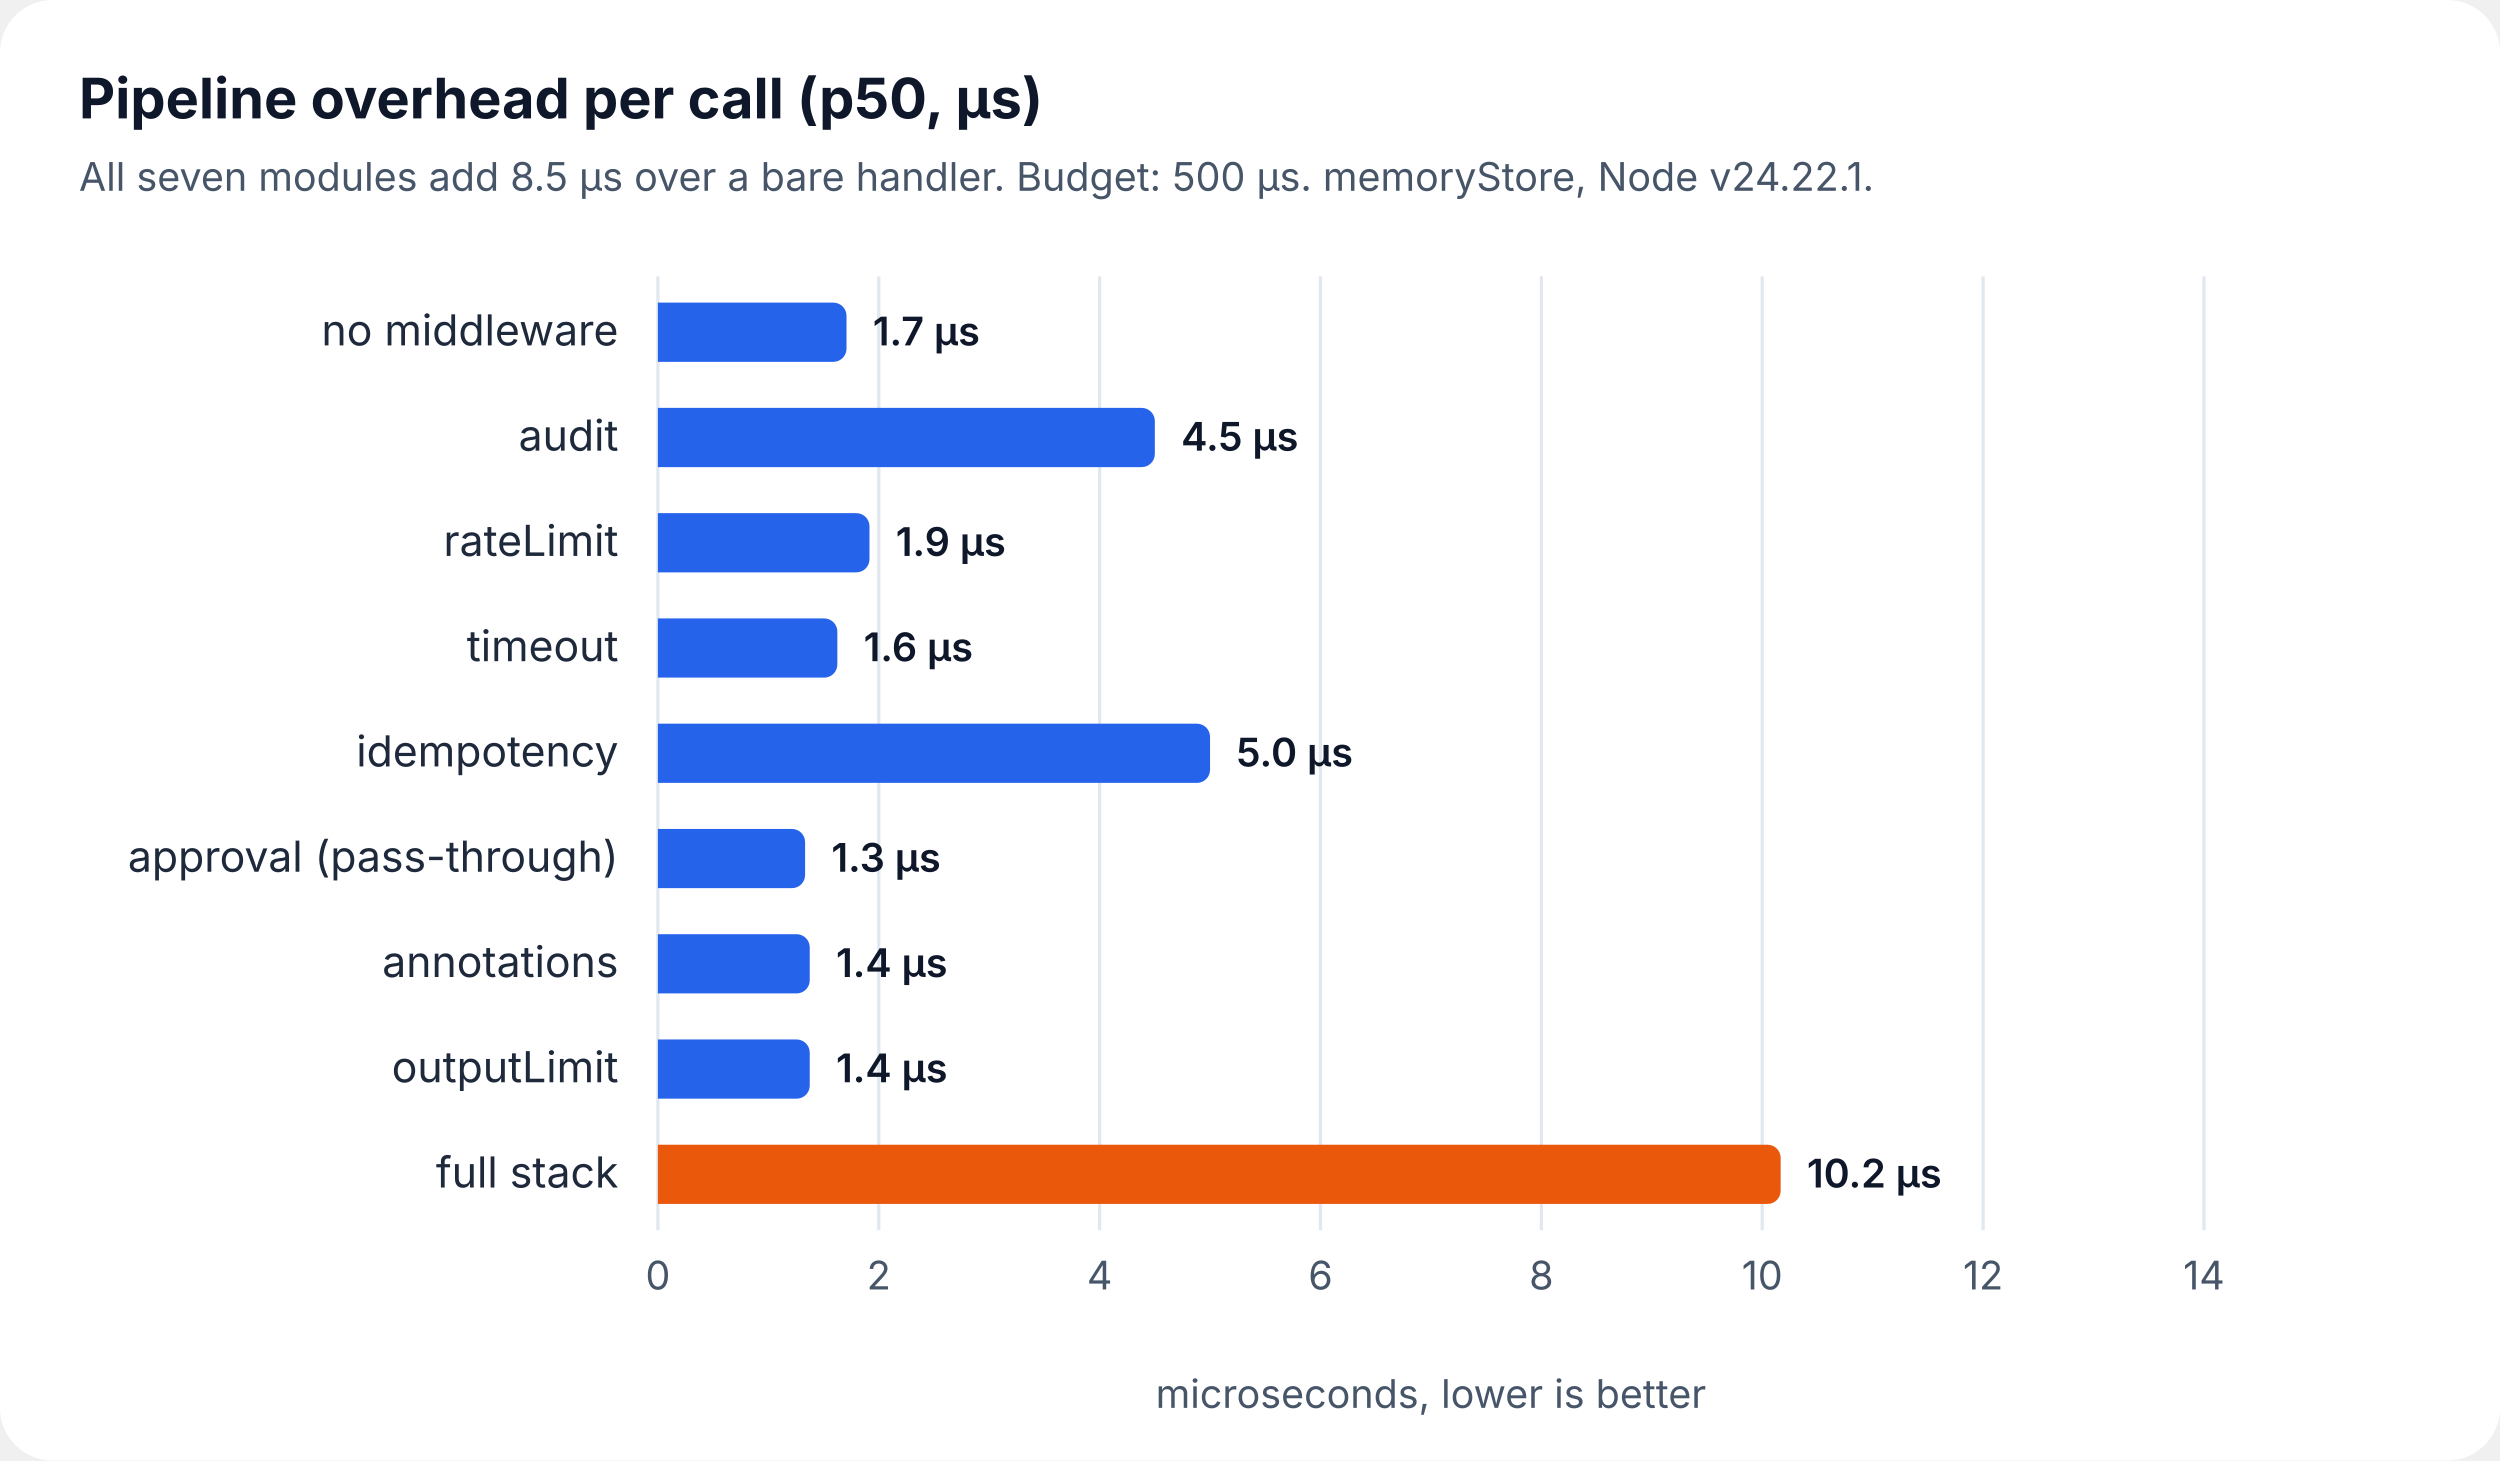
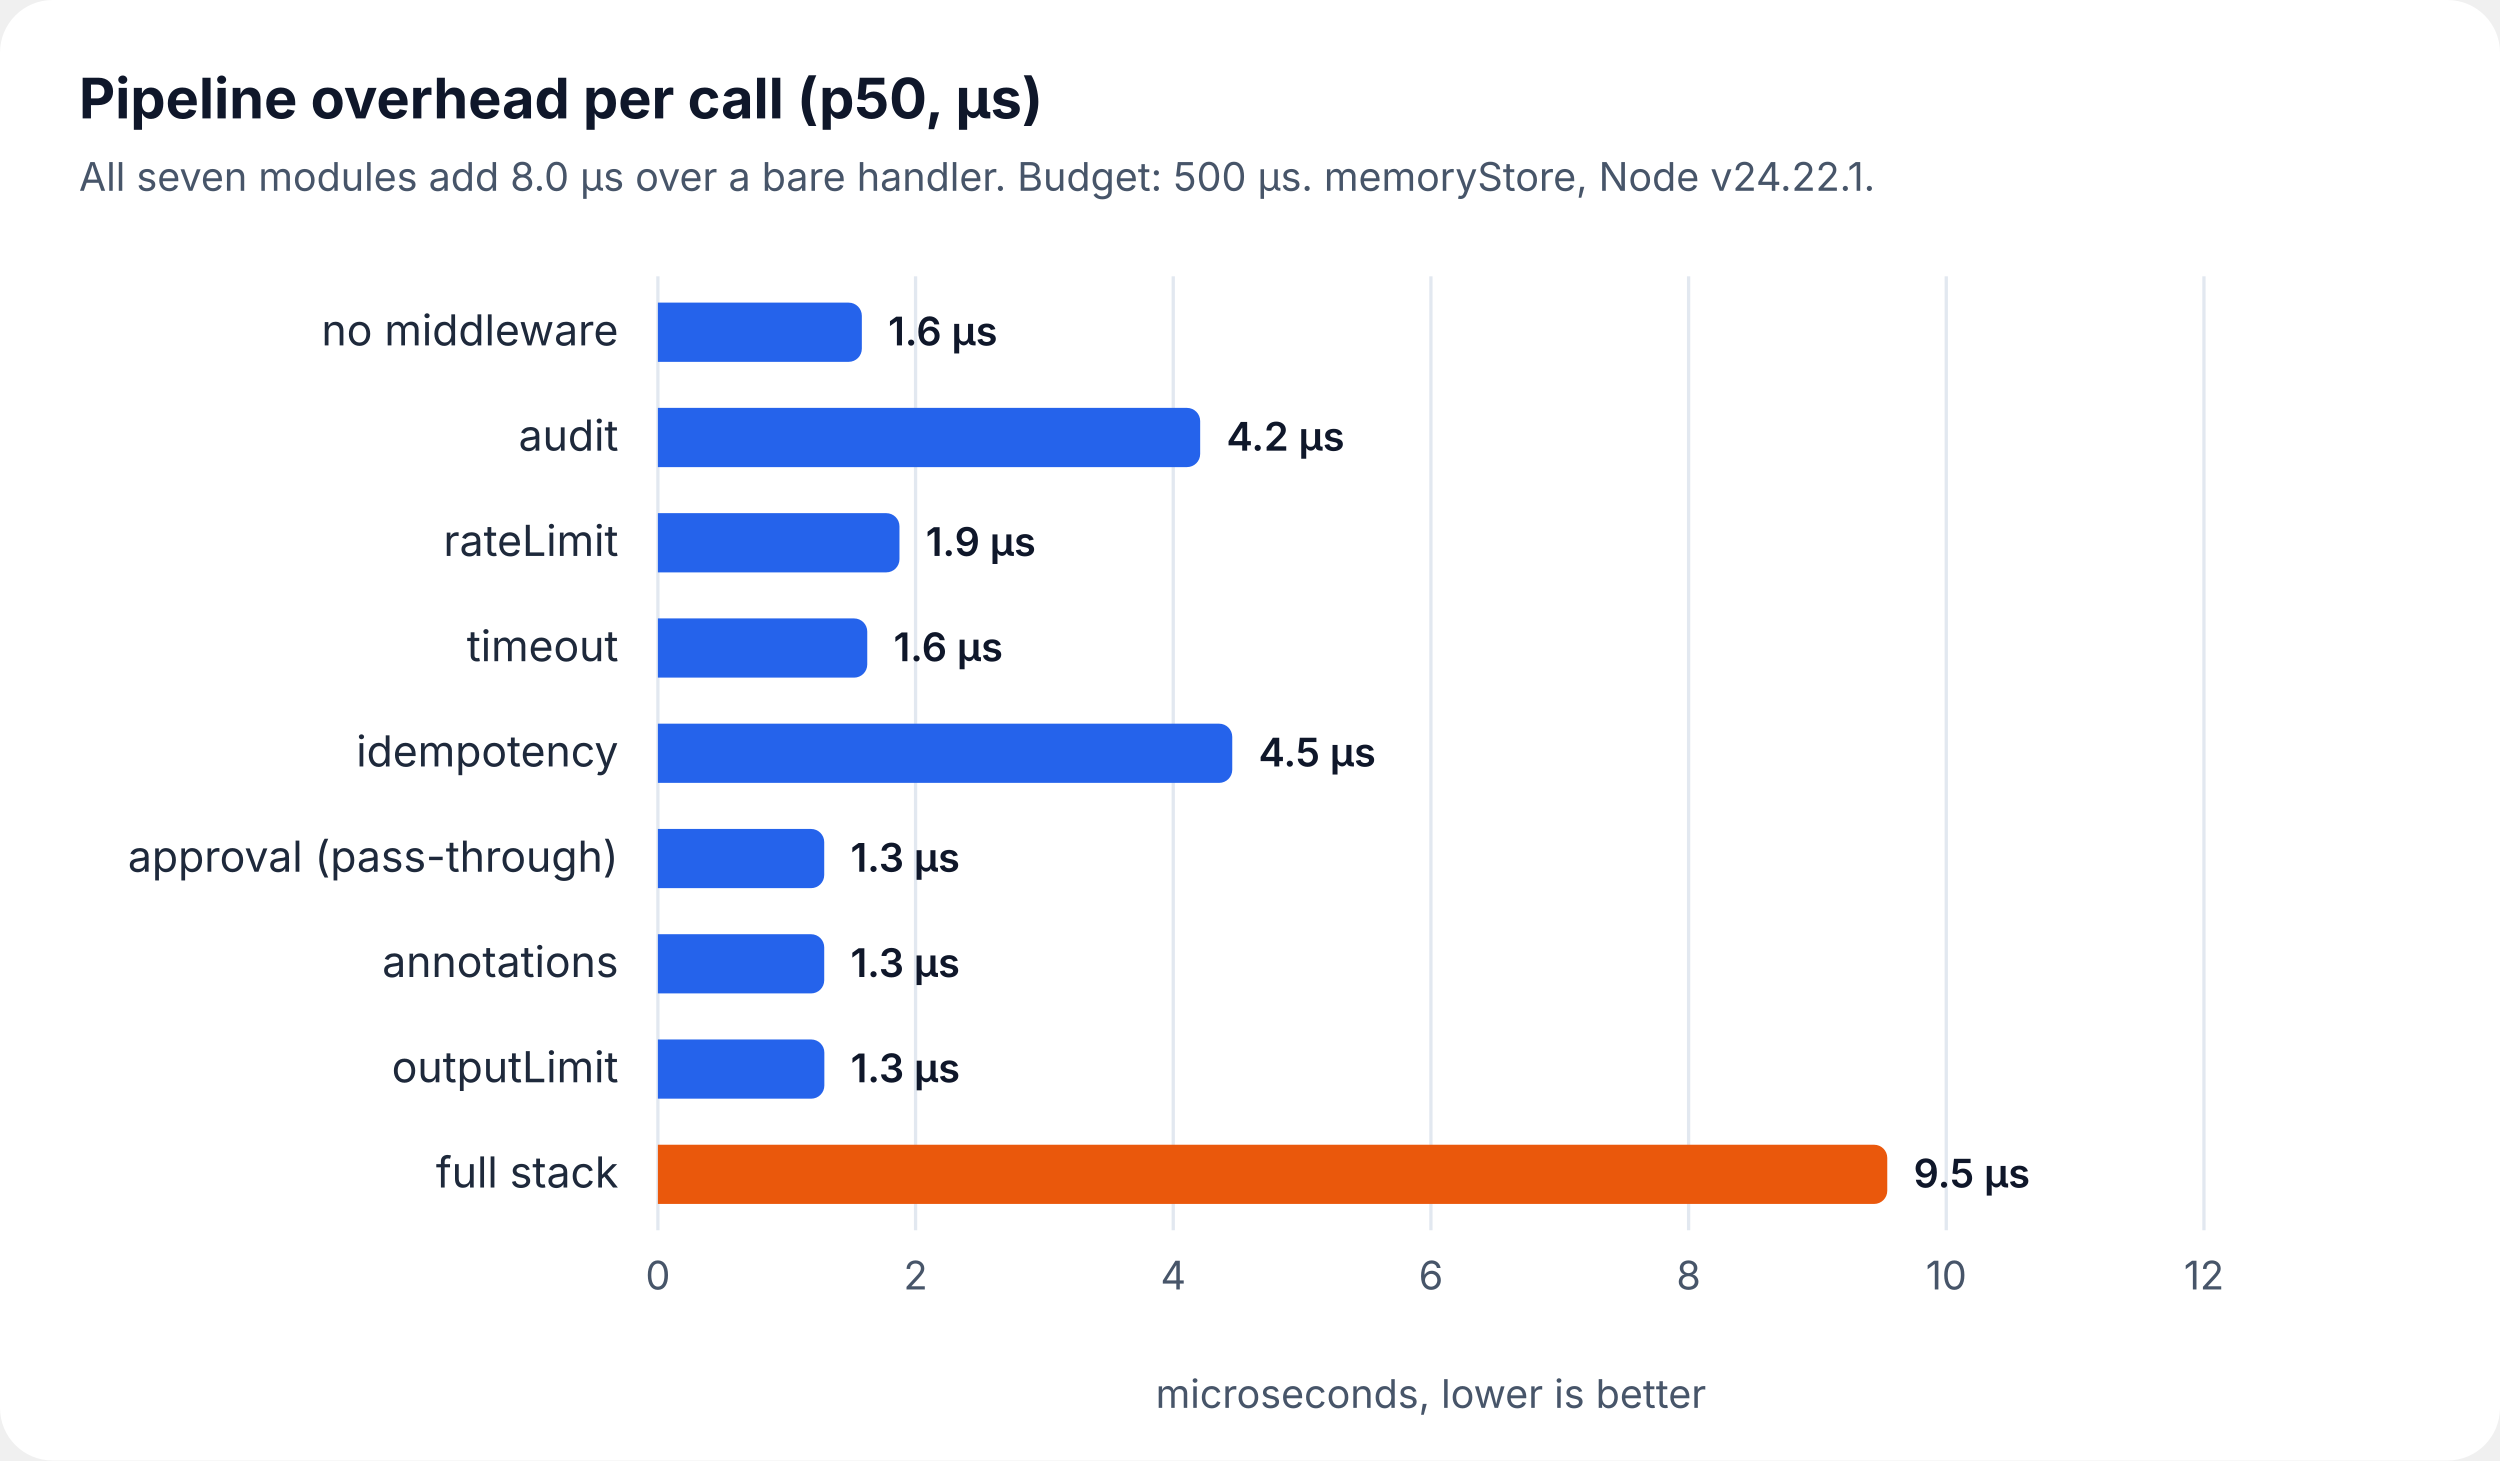
- <svg xmlns="http://www.w3.org/2000/svg" viewBox="0 0 760 444" width="760" height="444" role="img" aria-label="Pipeline overhead per module, p50 in microseconds. Full stack 10.2 microseconds.">
+ <svg xmlns="http://www.w3.org/2000/svg" viewBox="0 0 760 444" width="760" height="444" role="img" aria-label="Pipeline overhead per module, p50 in microseconds. Full stack 9.5 microseconds.">
  <style>
  .bg{fill:#FFFFFF} .title{fill:#0F172A;font-weight:700;font-size:17px} .sub,.tick{fill:#475569;font-size:12px}
  .label{fill:#1E293B;font-size:13px} .value{fill:#0F172A;font-size:12px;font-weight:600}
  .bar{fill:#2563EB} .hl{fill:#EA580C} .grid{stroke:#E2E8F0;stroke-width:1}
  @media (prefers-color-scheme: dark) {
    .bg{fill:#0D1117} .title{fill:#F8FAFC} .sub,.tick{fill:#94A3B8} .label{fill:#E2E8F0} .value{fill:#F8FAFC}
    .bar{fill:#3B82F6} .grid{stroke:#21262D}
  }
  text{font-family:Inter,-apple-system,'Segoe UI',Helvetica,Arial,sans-serif}
</style>
  <rect class="bg" width="760" height="444" rx="16" />
  <text class="title" x="24" y="36">Pipeline overhead per call (p50, µs)</text>
-   <text class="sub" x="24" y="58">All seven modules add 8.5 µs over a bare handler. Budget: 500 µs. memoryStore, Node v24.22.1.</text>
+   <text class="sub" x="24" y="58">All seven modules add 8.0 µs over a bare handler. Budget: 500 µs. memoryStore, Node v24.22.1.</text>
  <line class="grid" x1="200" y1="84" x2="200" y2="374" />
  <text class="tick" x="200" y="392" text-anchor="middle">0</text>
-   <line class="grid" x1="267.143" y1="84" x2="267.143" y2="374" />
-   <text class="tick" x="267.143" y="392" text-anchor="middle">2</text>
-   <line class="grid" x1="334.286" y1="84" x2="334.286" y2="374" />
-   <text class="tick" x="334.286" y="392" text-anchor="middle">4</text>
-   <line class="grid" x1="401.429" y1="84" x2="401.429" y2="374" />
-   <text class="tick" x="401.429" y="392" text-anchor="middle">6</text>
-   <line class="grid" x1="468.571" y1="84" x2="468.571" y2="374" />
-   <text class="tick" x="468.571" y="392" text-anchor="middle">8</text>
-   <line class="grid" x1="535.714" y1="84" x2="535.714" y2="374" />
-   <text class="tick" x="535.714" y="392" text-anchor="middle">10</text>
-   <line class="grid" x1="602.857" y1="84" x2="602.857" y2="374" />
-   <text class="tick" x="602.857" y="392" text-anchor="middle">12</text>
+   <line class="grid" x1="278.333" y1="84" x2="278.333" y2="374" />
+   <text class="tick" x="278.333" y="392" text-anchor="middle">2</text>
+   <line class="grid" x1="356.667" y1="84" x2="356.667" y2="374" />
+   <text class="tick" x="356.667" y="392" text-anchor="middle">4</text>
+   <line class="grid" x1="435" y1="84" x2="435" y2="374" />
+   <text class="tick" x="435" y="392" text-anchor="middle">6</text>
+   <line class="grid" x1="513.333" y1="84" x2="513.333" y2="374" />
+   <text class="tick" x="513.333" y="392" text-anchor="middle">8</text>
+   <line class="grid" x1="591.667" y1="84" x2="591.667" y2="374" />
+   <text class="tick" x="591.667" y="392" text-anchor="middle">10</text>
  <line class="grid" x1="670" y1="84" x2="670" y2="374" />
-   <text class="tick" x="670" y="392" text-anchor="middle">14</text>
+   <text class="tick" x="670" y="392" text-anchor="middle">12</text>
  <text class="label" x="188" y="105" text-anchor="end">no middleware</text>
-   <path class="bar" d="M200 92h53.34a4 4 0 0 1 4 4v10a4 4 0 0 1 -4 4h-53.34z" />
-   <text class="value" x="265.34" y="105">1.7 µs</text>
+   <path class="bar" d="M200 92h58.001a4 4 0 0 1 4 4v10a4 4 0 0 1 -4 4h-58.001z" />
+   <text class="value" x="270.001" y="105">1.6 µs</text>
  <text class="label" x="188" y="137" text-anchor="end">audit</text>
-   <path class="bar" d="M200 124h147.071a4 4 0 0 1 4 4v10a4 4 0 0 1 -4 4h-147.071z" />
-   <text class="value" x="359.071" y="137">4.5 µs</text>
+   <path class="bar" d="M200 124h160.852a4 4 0 0 1 4 4v10a4 4 0 0 1 -4 4h-160.852z" />
+   <text class="value" x="372.852" y="137">4.2 µs</text>
  <text class="label" x="188" y="169" text-anchor="end">rateLimit</text>
-   <path class="bar" d="M200 156h60.323a4 4 0 0 1 4 4v10a4 4 0 0 1 -4 4h-60.323z" />
-   <text class="value" x="272.323" y="169">1.9 µs</text>
+   <path class="bar" d="M200 156h69.438a4 4 0 0 1 4 4v10a4 4 0 0 1 -4 4h-69.438z" />
+   <text class="value" x="281.438" y="169">1.9 µs</text>
  <text class="label" x="188" y="201" text-anchor="end">timeout</text>
-   <path class="bar" d="M200 188h50.554a4 4 0 0 1 4 4v10a4 4 0 0 1 -4 4h-50.554z" />
-   <text class="value" x="262.554" y="201">1.6 µs</text>
+   <path class="bar" d="M200 188h59.646a4 4 0 0 1 4 4v10a4 4 0 0 1 -4 4h-59.646z" />
+   <text class="value" x="271.646" y="201">1.6 µs</text>
  <text class="label" x="188" y="233" text-anchor="end">idempotency</text>
-   <path class="bar" d="M200 220h163.857a4 4 0 0 1 4 4v10a4 4 0 0 1 -4 4h-163.857z" />
-   <text class="value" x="375.857" y="233">5.0 µs</text>
+   <path class="bar" d="M200 220h170.605a4 4 0 0 1 4 4v10a4 4 0 0 1 -4 4h-170.605z" />
+   <text class="value" x="382.605" y="233">4.5 µs</text>
  <text class="label" x="188" y="265" text-anchor="end">approval (pass-through)</text>
-   <path class="bar" d="M200 252h40.751a4 4 0 0 1 4 4v10a4 4 0 0 1 -4 4h-40.751z" />
-   <text class="value" x="252.751" y="265">1.3 µs</text>
+   <path class="bar" d="M200 252h46.564a4 4 0 0 1 4 4v10a4 4 0 0 1 -4 4h-46.564z" />
+   <text class="value" x="258.564" y="265">1.3 µs</text>
  <text class="label" x="188" y="297" text-anchor="end">annotations</text>
-   <path class="bar" d="M200 284h42.161a4 4 0 0 1 4 4v10a4 4 0 0 1 -4 4h-42.161z" />
-   <text class="value" x="254.161" y="297">1.4 µs</text>
+   <path class="bar" d="M200 284h46.564a4 4 0 0 1 4 4v10a4 4 0 0 1 -4 4h-46.564z" />
+   <text class="value" x="258.564" y="297">1.3 µs</text>
  <text class="label" x="188" y="329" text-anchor="end">outputLimit</text>
-   <path class="bar" d="M200 316h42.161a4 4 0 0 1 4 4v10a4 4 0 0 1 -4 4h-42.161z" />
-   <text class="value" x="254.161" y="329">1.4 µs</text>
+   <path class="bar" d="M200 316h46.603a4 4 0 0 1 4 4v10a4 4 0 0 1 -4 4h-46.603z" />
+   <text class="value" x="258.603" y="329">1.3 µs</text>
  <text class="label" x="188" y="361" text-anchor="end">full stack</text>
-   <path class="hl" d="M200 348h337.321a4 4 0 0 1 4 4v10a4 4 0 0 1 -4 4h-337.321z" />
-   <text class="value" x="549.321" y="361">10.2 µs</text>
+   <path class="hl" d="M200 348h369.728a4 4 0 0 1 4 4v10a4 4 0 0 1 -4 4h-369.728z" />
+   <text class="value" x="581.728" y="361">9.5 µs</text>
  <text class="sub" x="435" y="428" text-anchor="middle">microseconds, lower is better</text>
</svg>
